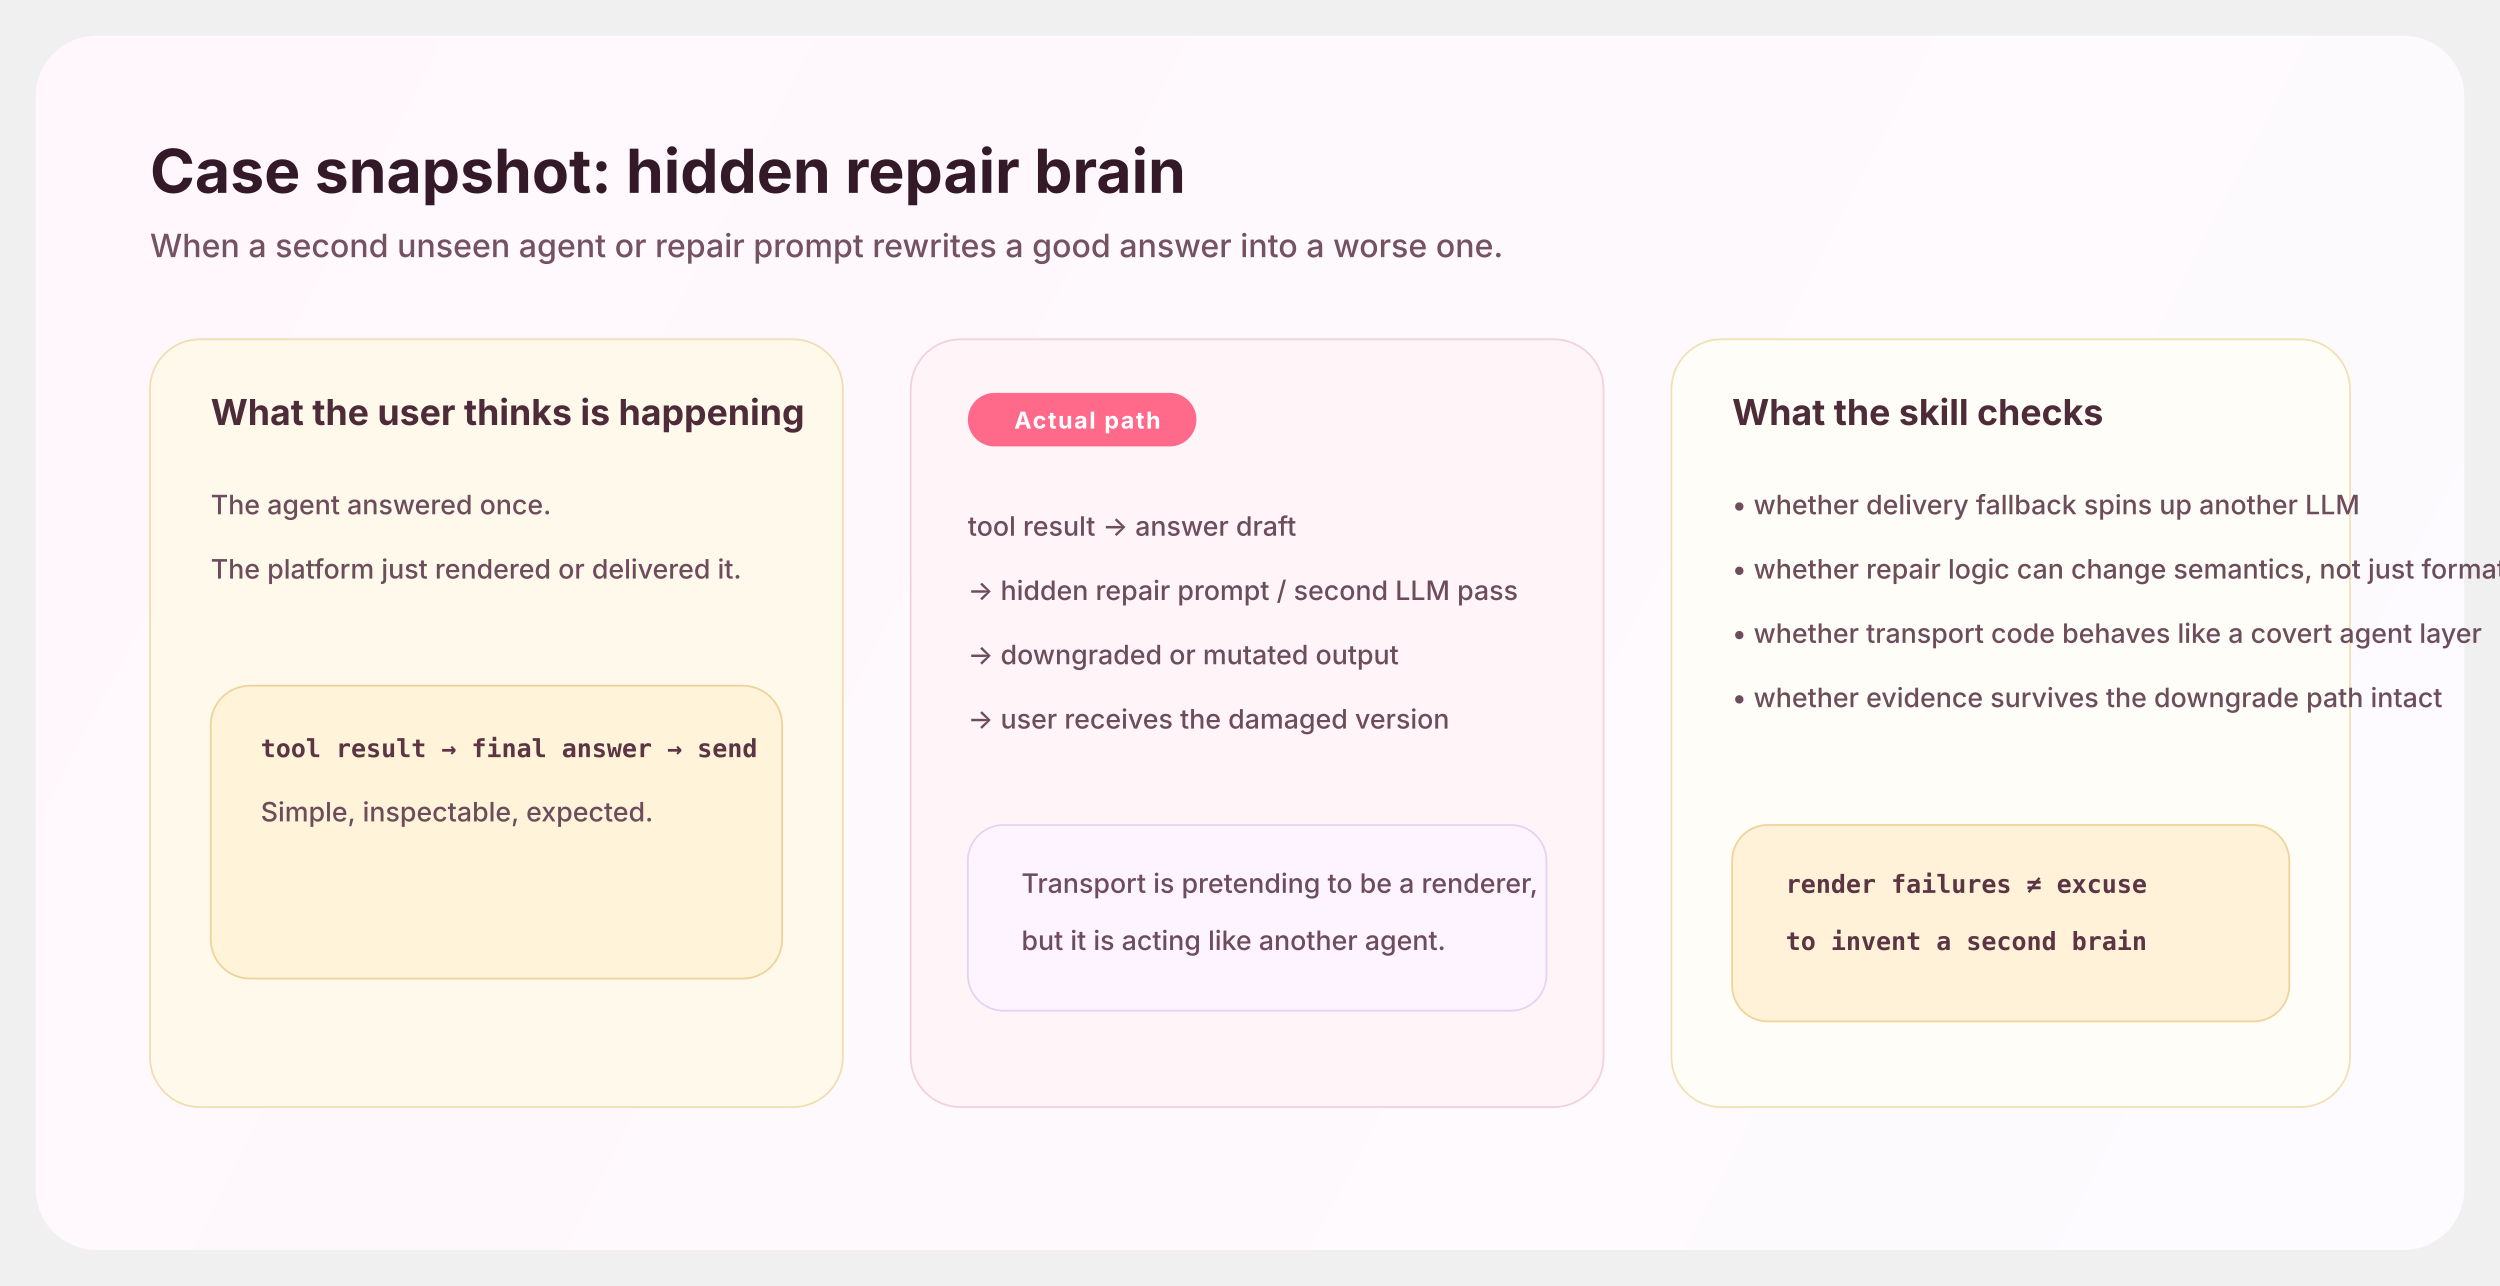
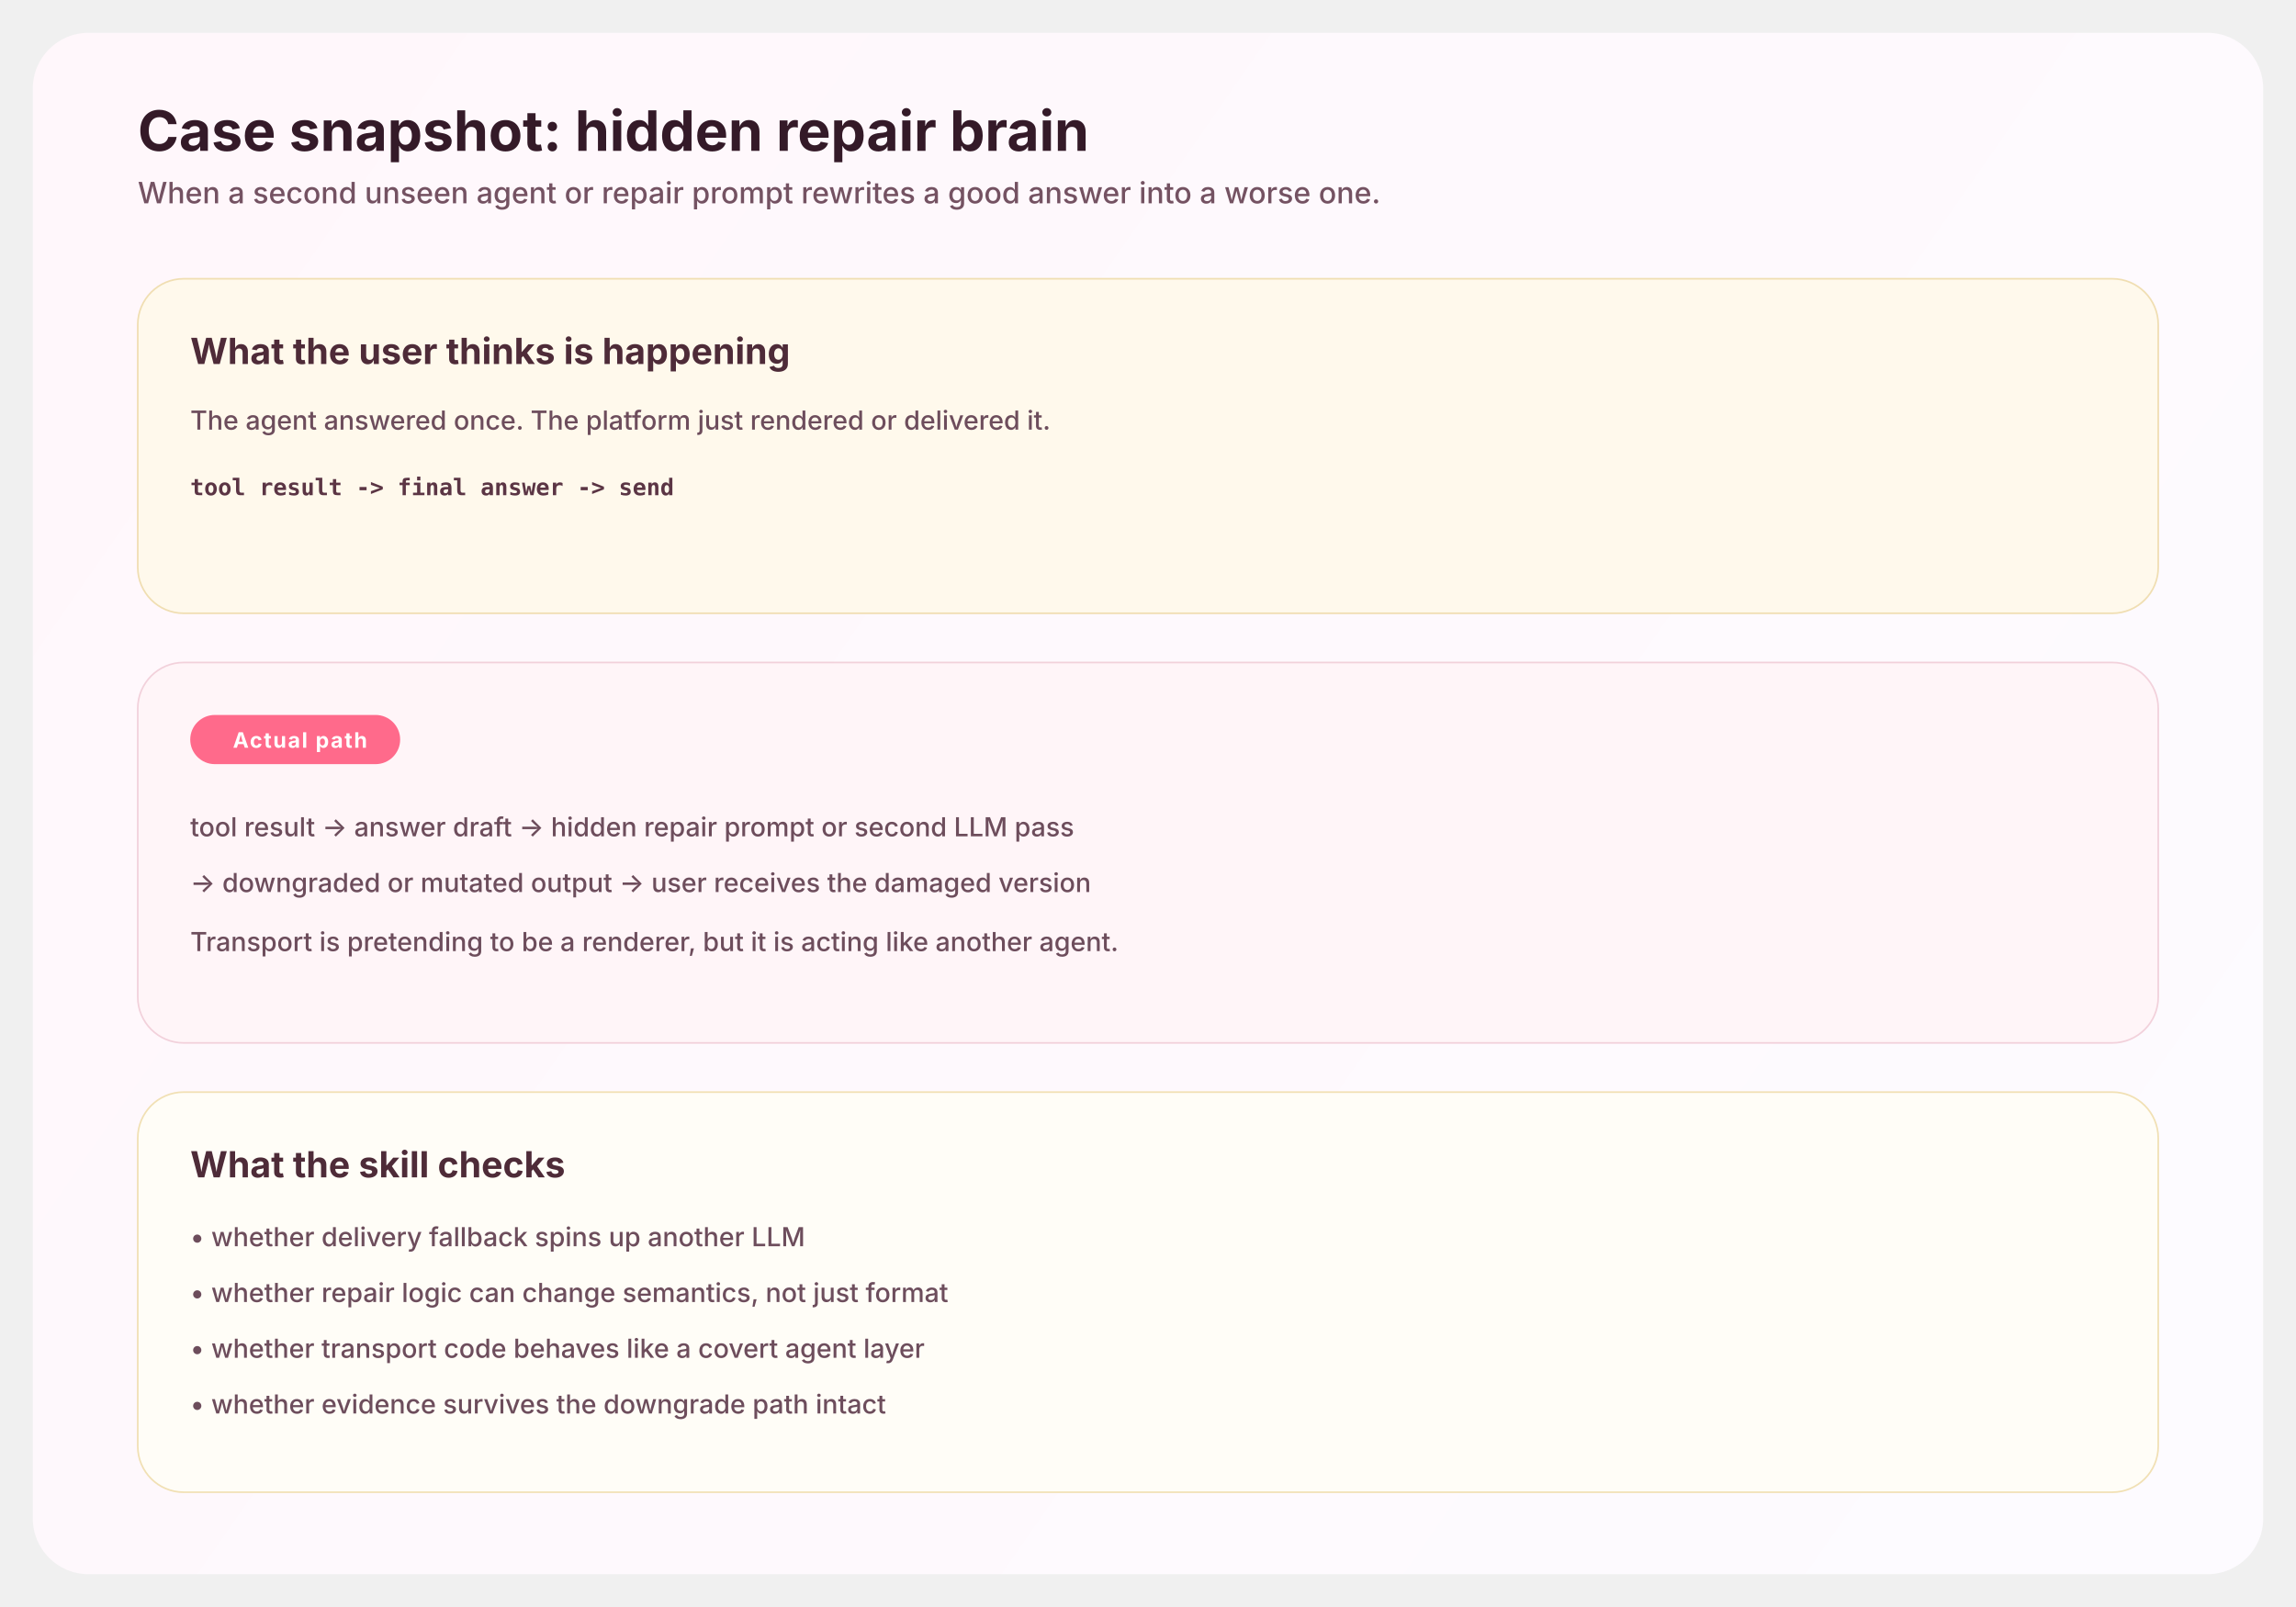
- <svg xmlns="http://www.w3.org/2000/svg" width="1400" height="720" viewBox="0 0 1400 720" fill="none">
+ <svg xmlns="http://www.w3.org/2000/svg" width="1400" height="980" viewBox="0 0 1400 980" fill="none">
  <defs>
-     <linearGradient id="bg" x1="40" y1="20" x2="1360" y2="700" gradientUnits="userSpaceOnUse">
+     <linearGradient id="bg" x1="40" y1="20" x2="1360" y2="940" gradientUnits="userSpaceOnUse">
      <stop stop-color="#FFF7FB" />
      <stop offset="1" stop-color="#FDFBFF" />
    </linearGradient>
    <style>
      .title { font: 700 34px 'Inter', 'Segoe UI', sans-serif; fill: #341A28; }
      .sub { font: 500 18px 'Inter', 'Segoe UI', sans-serif; fill: #745262; }
+       .section { font: 700 22px 'Inter', 'Segoe UI', sans-serif; fill: #4E2B38; }
+       .body { font: 500 16px 'Inter', 'Segoe UI', sans-serif; fill: #6D4D5C; }
+       .mono { font: 700 14px 'SFMono-Regular', 'Menlo', monospace; fill: #5B3544; }
      .chip { font: 700 13px 'Inter', 'Segoe UI', sans-serif; fill: #FFFFFF; letter-spacing: 0.07em; text-transform: uppercase; }
-       .section { font: 700 20px 'Inter', 'Segoe UI', sans-serif; fill: #4E2B38; }
-       .body { font: 500 15px 'Inter', 'Segoe UI', sans-serif; fill: #6D4D5C; }
-       .mono { font: 700 14px 'SFMono-Regular', 'Menlo', monospace; fill: #5B3544; }
    </style>
  </defs>
-   <rect x="20" y="20" width="1360" height="680" rx="34" fill="url(#bg)" />
-   <text x="84" y="108" class="title">Case snapshot: hidden repair brain</text>
-   <text x="84" y="144" class="sub">When a second unseen agent or repair prompt rewrites a good answer into a worse one.</text>
-   <rect x="84" y="190" width="388" height="430" rx="28" fill="#FFF9EC" stroke="#F0DEB2" />
-   <text x="118" y="238" class="section">What the user thinks is happening</text>
-   <text x="118" y="288" class="body">The agent answered once.</text>
-   <text x="118" y="324" class="body">The platform just rendered or delivered it.</text>
-   <rect x="118" y="384" width="320" height="164" rx="22" fill="#FFF3D9" stroke="#EFD29B" />
-   <text x="146" y="424" class="mono">tool result → final answer → send</text>
-   <text x="146" y="460" class="body">Simple, inspectable, expected.</text>
-   <rect x="510" y="190" width="388" height="430" rx="28" fill="#FFF5F8" stroke="#F2D1DB" />
-   <rect x="542" y="220" width="128" height="30" rx="15" fill="#FF6A8B" />
-   <text x="568" y="240" class="chip">Actual path</text>
-   <text x="542" y="300" class="body">tool result → answer draft</text>
-   <text x="542" y="336" class="body">→ hidden repair prompt / second LLM pass</text>
-   <text x="542" y="372" class="body">→ downgraded or mutated output</text>
-   <text x="542" y="408" class="body">→ user receives the damaged version</text>
-   <rect x="542" y="462" width="324" height="104" rx="20" fill="#FDF4FF" stroke="#E5D2F0" />
-   <text x="572" y="500" class="body">Transport is pretending to be a renderer,</text>
-   <text x="572" y="532" class="body">but it is acting like another agent.</text>
-   <rect x="936" y="190" width="380" height="430" rx="28" fill="#FFFDF7" stroke="#F1E0B4" />
-   <text x="970" y="238" class="section">What the skill checks</text>
-   <text x="970" y="288" class="body">• whether delivery fallback spins up another LLM</text>
-   <text x="970" y="324" class="body">• whether repair logic can change semantics, not just format</text>
-   <text x="970" y="360" class="body">• whether transport code behaves like a covert agent layer</text>
-   <text x="970" y="396" class="body">• whether evidence survives the downgrade path intact</text>
-   <rect x="970" y="462" width="312" height="110" rx="20" fill="#FFF2D8" stroke="#EFD39A" />
-   <text x="1000" y="500" class="mono">render failures ≠ excuse</text>
-   <text x="1000" y="532" class="mono">to invent a second brain</text>
+   <rect x="20" y="20" width="1360" height="940" rx="34" fill="url(#bg)" />
+   <text x="84" y="92" class="title">Case snapshot: hidden repair brain</text>
+   <text x="84" y="124" class="sub">When a second unseen agent or repair prompt rewrites a good answer into a worse one.</text>
+   <rect x="84" y="170" width="1232" height="204" rx="28" fill="#FFF9EC" stroke="#F0DEB2" />
+   <text x="116" y="222" class="section">What the user thinks is happening</text>
+   <text x="116" y="262" class="body">The agent answered once. The platform just rendered or delivered it.</text>
+   <text x="116" y="302" class="mono">tool result -&gt; final answer -&gt; send</text>
+   <rect x="84" y="404" width="1232" height="232" rx="28" fill="#FFF5F8" stroke="#F2D1DB" />
+   <rect x="116" y="436" width="128" height="30" rx="15" fill="#FF6A8B" />
+   <text x="142" y="456" class="chip">Actual path</text>
+   <text x="116" y="510" class="body">tool result -&gt; answer draft -&gt; hidden repair prompt or second LLM pass</text>
+   <text x="116" y="544" class="body">-&gt; downgraded or mutated output -&gt; user receives the damaged version</text>
+   <text x="116" y="580" class="body">Transport is pretending to be a renderer, but it is acting like another agent.</text>
+   <rect x="84" y="666" width="1232" height="244" rx="28" fill="#FFFDF7" stroke="#F1E0B4" />
+   <text x="116" y="718" class="section">What the skill checks</text>
+   <text x="116" y="760" class="body">• whether delivery fallback spins up another LLM</text>
+   <text x="116" y="794" class="body">• whether repair logic can change semantics, not just format</text>
+   <text x="116" y="828" class="body">• whether transport code behaves like a covert agent layer</text>
+   <text x="116" y="862" class="body">• whether evidence survives the downgrade path intact</text>
</svg>
